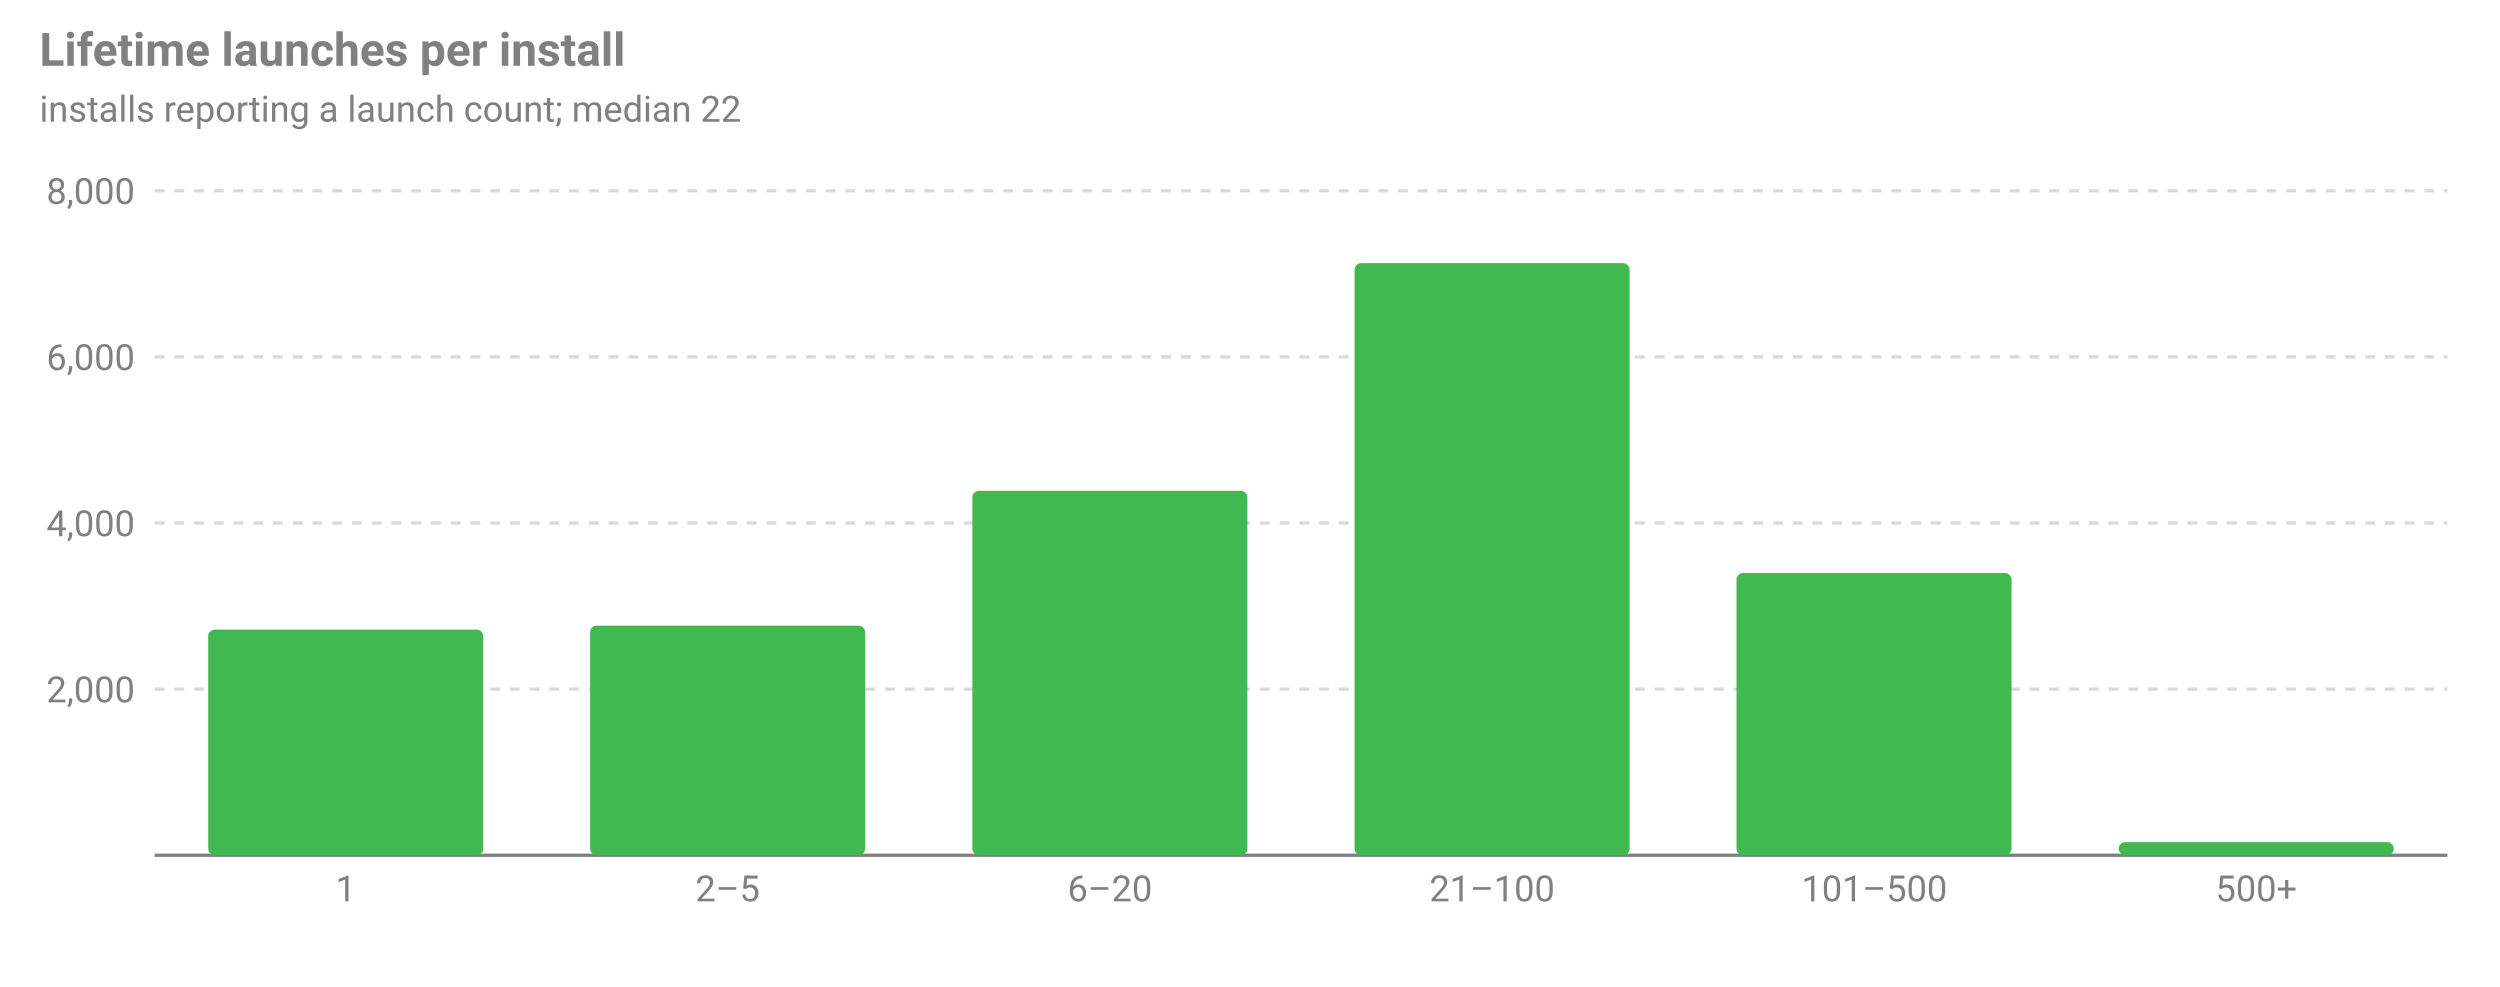
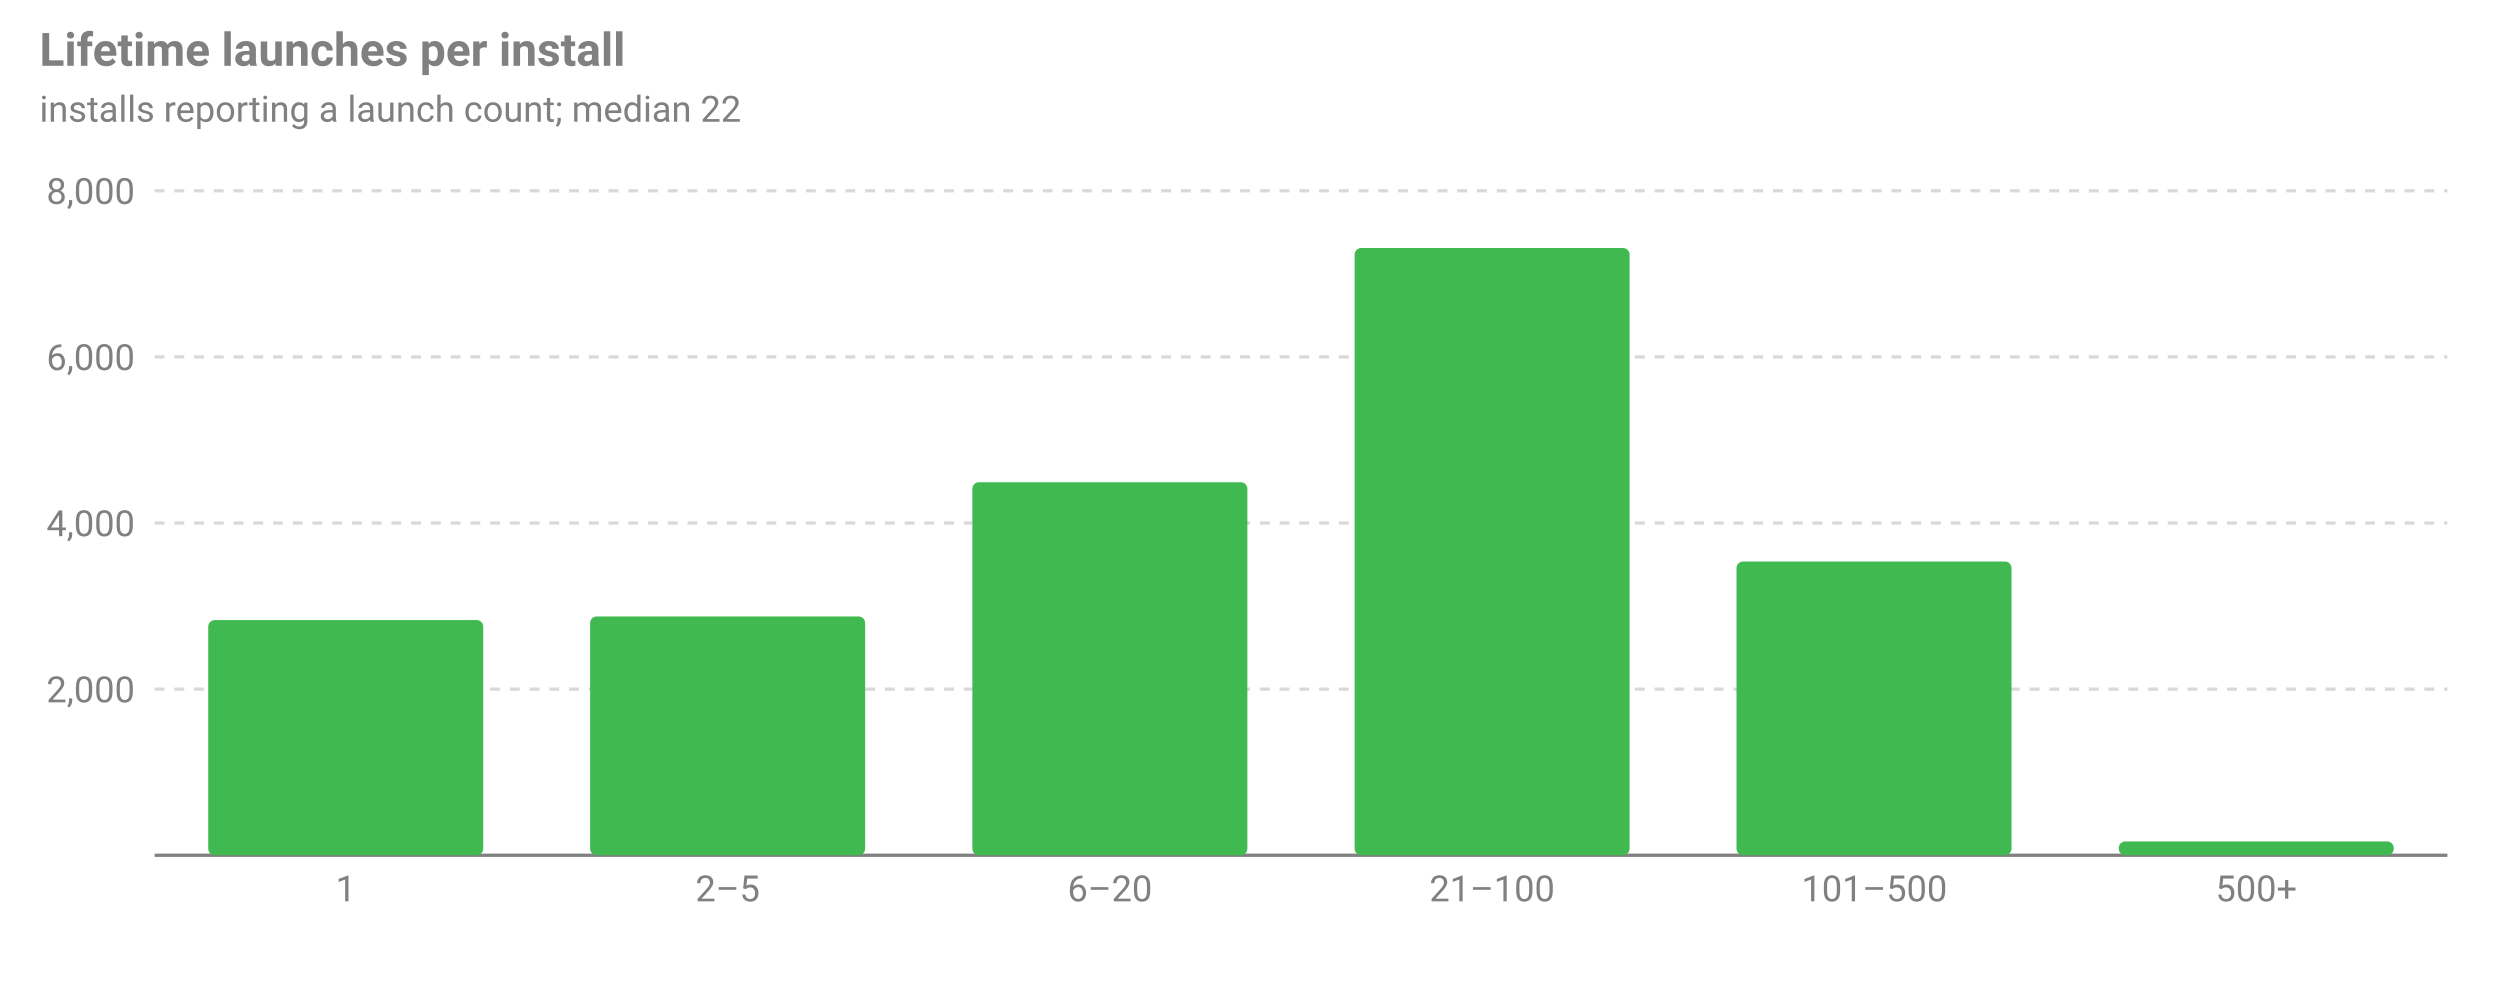
<svg xmlns="http://www.w3.org/2000/svg" width="760" height="300" viewBox="0 0 760 300" role="img" aria-label="Lifetime launches per install">
  <style>
  text{font-family:-apple-system,BlinkMacSystemFont,'Segoe UI',Roboto,Helvetica,Arial,sans-serif}
  .grid{stroke:#808080;stroke-opacity:.3;stroke-width:1}
  .axis{stroke:#808080;stroke-width:1}
  .lbl{fill:#808080;font-size:12px}
  .val{fill:#808080;font-size:12px;font-weight:600}
  .title{fill:#808080;font-size:14px;font-weight:700}
  .sub{fill:#808080;font-size:11px}
  .gap{fill:#808080;opacity:.12}
  .gaplbl{fill:#808080;font-size:10px;opacity:.85}
  .ico{fill:#808080}
  .t1{fill:#e3b341}
  .t2{fill:#d29922}
  .t3{fill:#b7860b}
  .t4{fill:#946f0f}
</style>
  <text x="12" y="20" class="title">Lifetime launches per install</text>
  <text x="12" y="37" class="sub">installs reporting a launch count; median 22</text>
  <line x1="47" y1="260" x2="744" y2="260" class="axis" />
  <line x1="47" y1="209.5" x2="744" y2="209.5" class="grid" stroke-dasharray="3 3" />
  <text x="41" y="213.5" class="sub" text-anchor="end">2,000</text>
  <line x1="47" y1="159.0" x2="744" y2="159.0" class="grid" stroke-dasharray="3 3" />
  <text x="41" y="163.0" class="sub" text-anchor="end">4,000</text>
  <line x1="47" y1="108.5" x2="744" y2="108.5" class="grid" stroke-dasharray="3 3" />
  <text x="41" y="112.5" class="sub" text-anchor="end">6,000</text>
  <line x1="47" y1="58.0" x2="744" y2="58.0" class="grid" stroke-dasharray="3 3" />
  <text x="41" y="62.0" class="sub" text-anchor="end">8,000</text>
-   <rect x="63.3" y="191.4" width="83.6" height="68.6" rx="2" fill="#3fb950" data-tip="1: 13% (2,716)" />
+   <rect x="63.3" y="188.5" width="83.6" height="71.5" rx="2" fill="#3fb950" data-tip="1: 13% (2,832)" />
  <text x="105.1" y="274" class="sub" text-anchor="middle">1</text>
-   <rect x="179.4" y="190.2" width="83.6" height="69.8" rx="2" fill="#3fb950" data-tip="2–5: 13% (2,765)" />
+   <rect x="179.4" y="187.4" width="83.6" height="72.6" rx="2" fill="#3fb950" data-tip="2–5: 14% (2,876)" />
  <text x="221.2" y="274" class="sub" text-anchor="middle">2–5</text>
-   <rect x="295.6" y="149.2" width="83.6" height="110.8" rx="2" fill="#3fb950" data-tip="6–20: 21% (4,389)" />
+   <rect x="295.6" y="146.6" width="83.6" height="113.4" rx="2" fill="#3fb950" data-tip="6–20: 21% (4,493)" />
  <text x="337.4" y="274" class="sub" text-anchor="middle">6–20</text>
-   <rect x="411.8" y="80.0" width="83.6" height="180.0" rx="2" fill="#3fb950" data-tip="21–100: 35% (7,127)" />
+   <rect x="411.8" y="75.4" width="83.6" height="184.6" rx="2" fill="#3fb950" data-tip="21–100: 34% (7,312)" />
  <text x="453.6" y="274" class="sub" text-anchor="middle">21–100</text>
-   <rect x="527.9" y="174.2" width="83.6" height="85.8" rx="2" fill="#3fb950" data-tip="101–500: 17% (3,399)" />
+   <rect x="527.9" y="170.7" width="83.6" height="89.3" rx="2" fill="#3fb950" data-tip="101–500: 17% (3,535)" />
  <text x="569.8" y="274" class="sub" text-anchor="middle">101–500</text>
-   <rect x="644.1" y="256.0" width="83.6" height="4.0" rx="2" fill="#3fb950" data-tip="500+: &lt;1% (160)" />
+   <rect x="644.1" y="255.8" width="83.6" height="4.2" rx="2" fill="#3fb950" data-tip="500+: &lt;1% (165)" />
  <text x="685.9" y="274" class="sub" text-anchor="middle">500+</text>
</svg>
